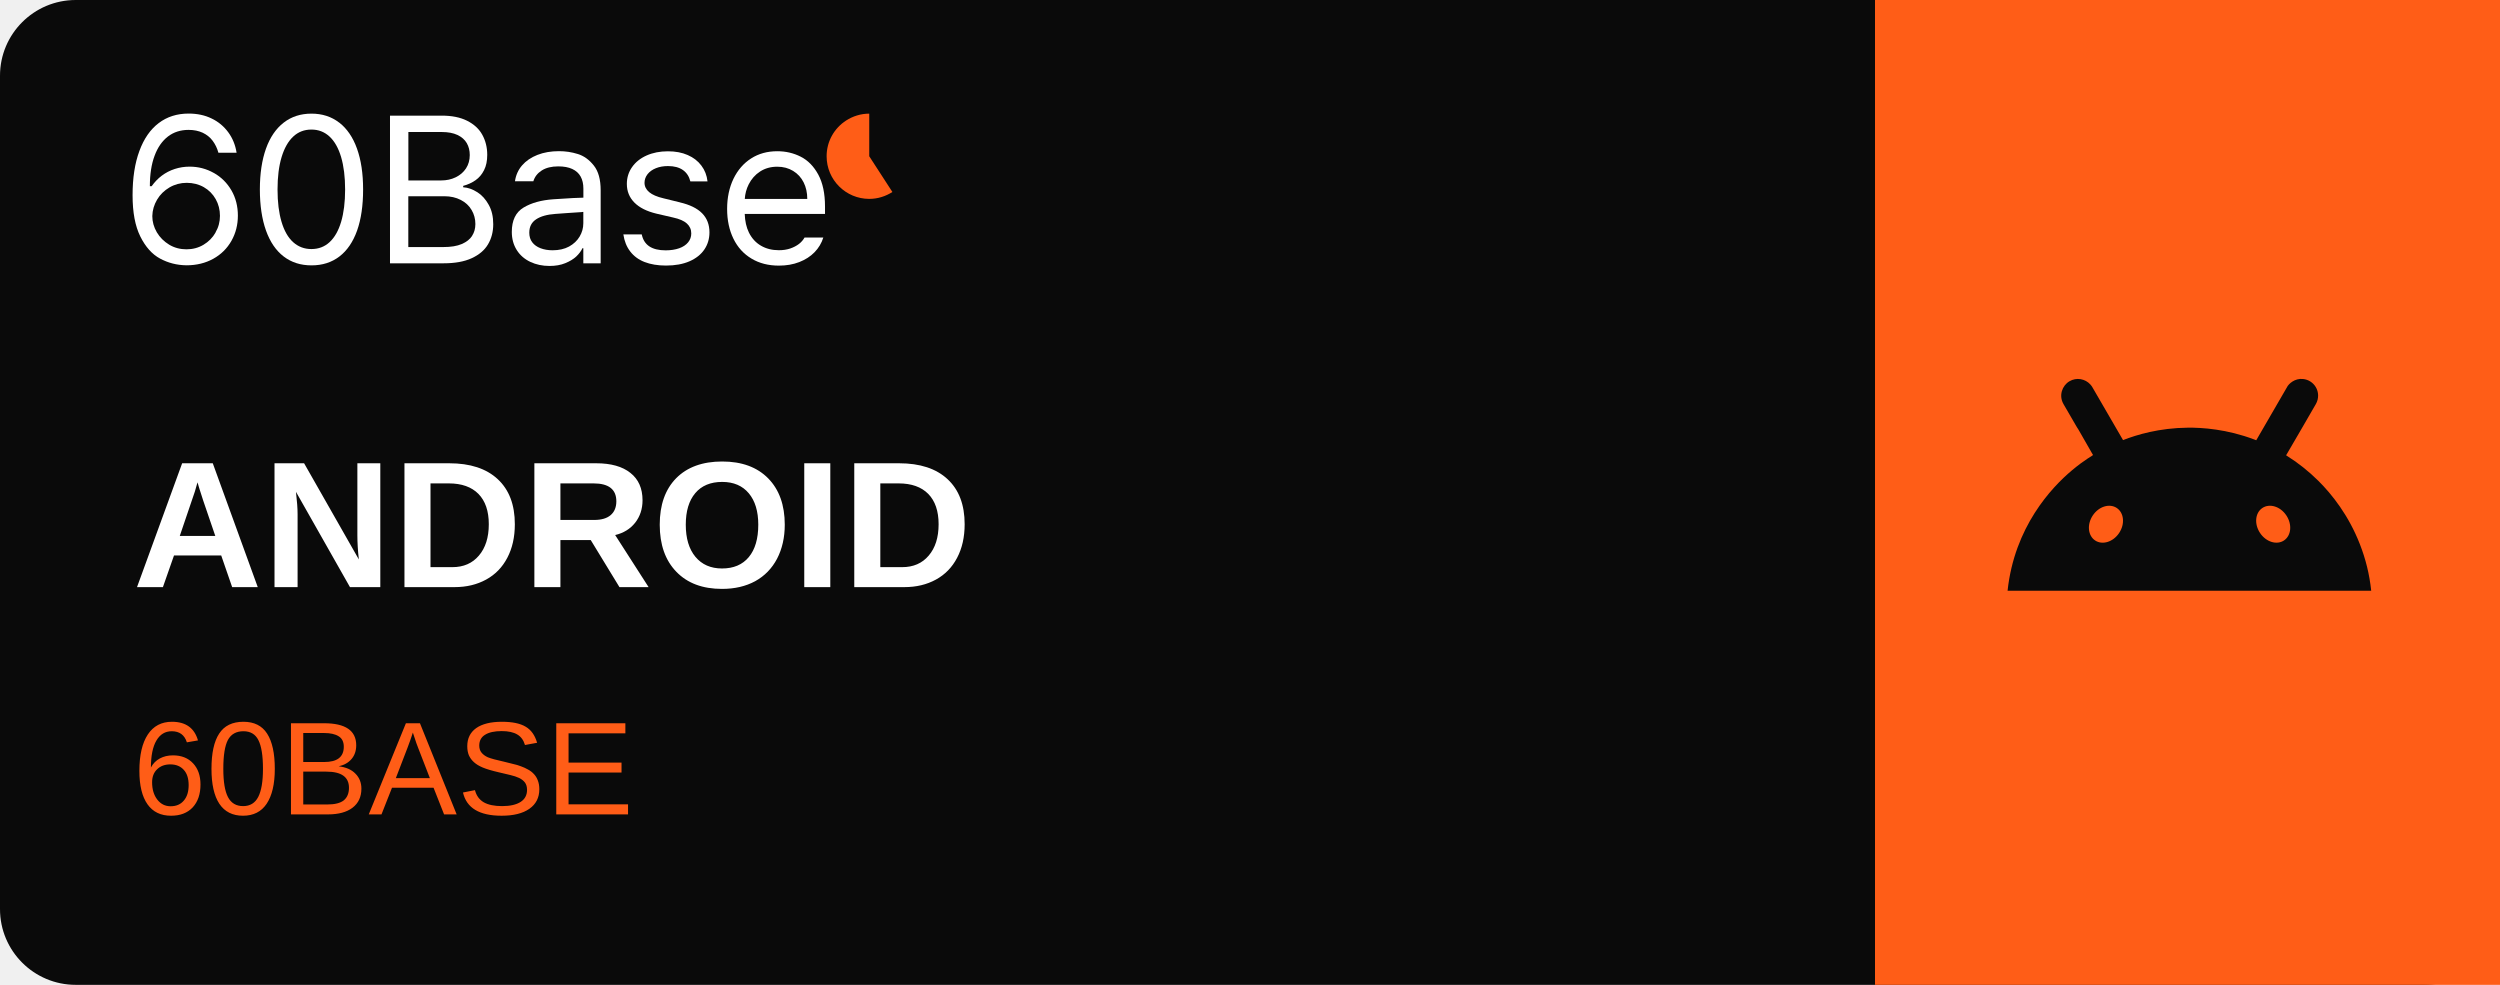
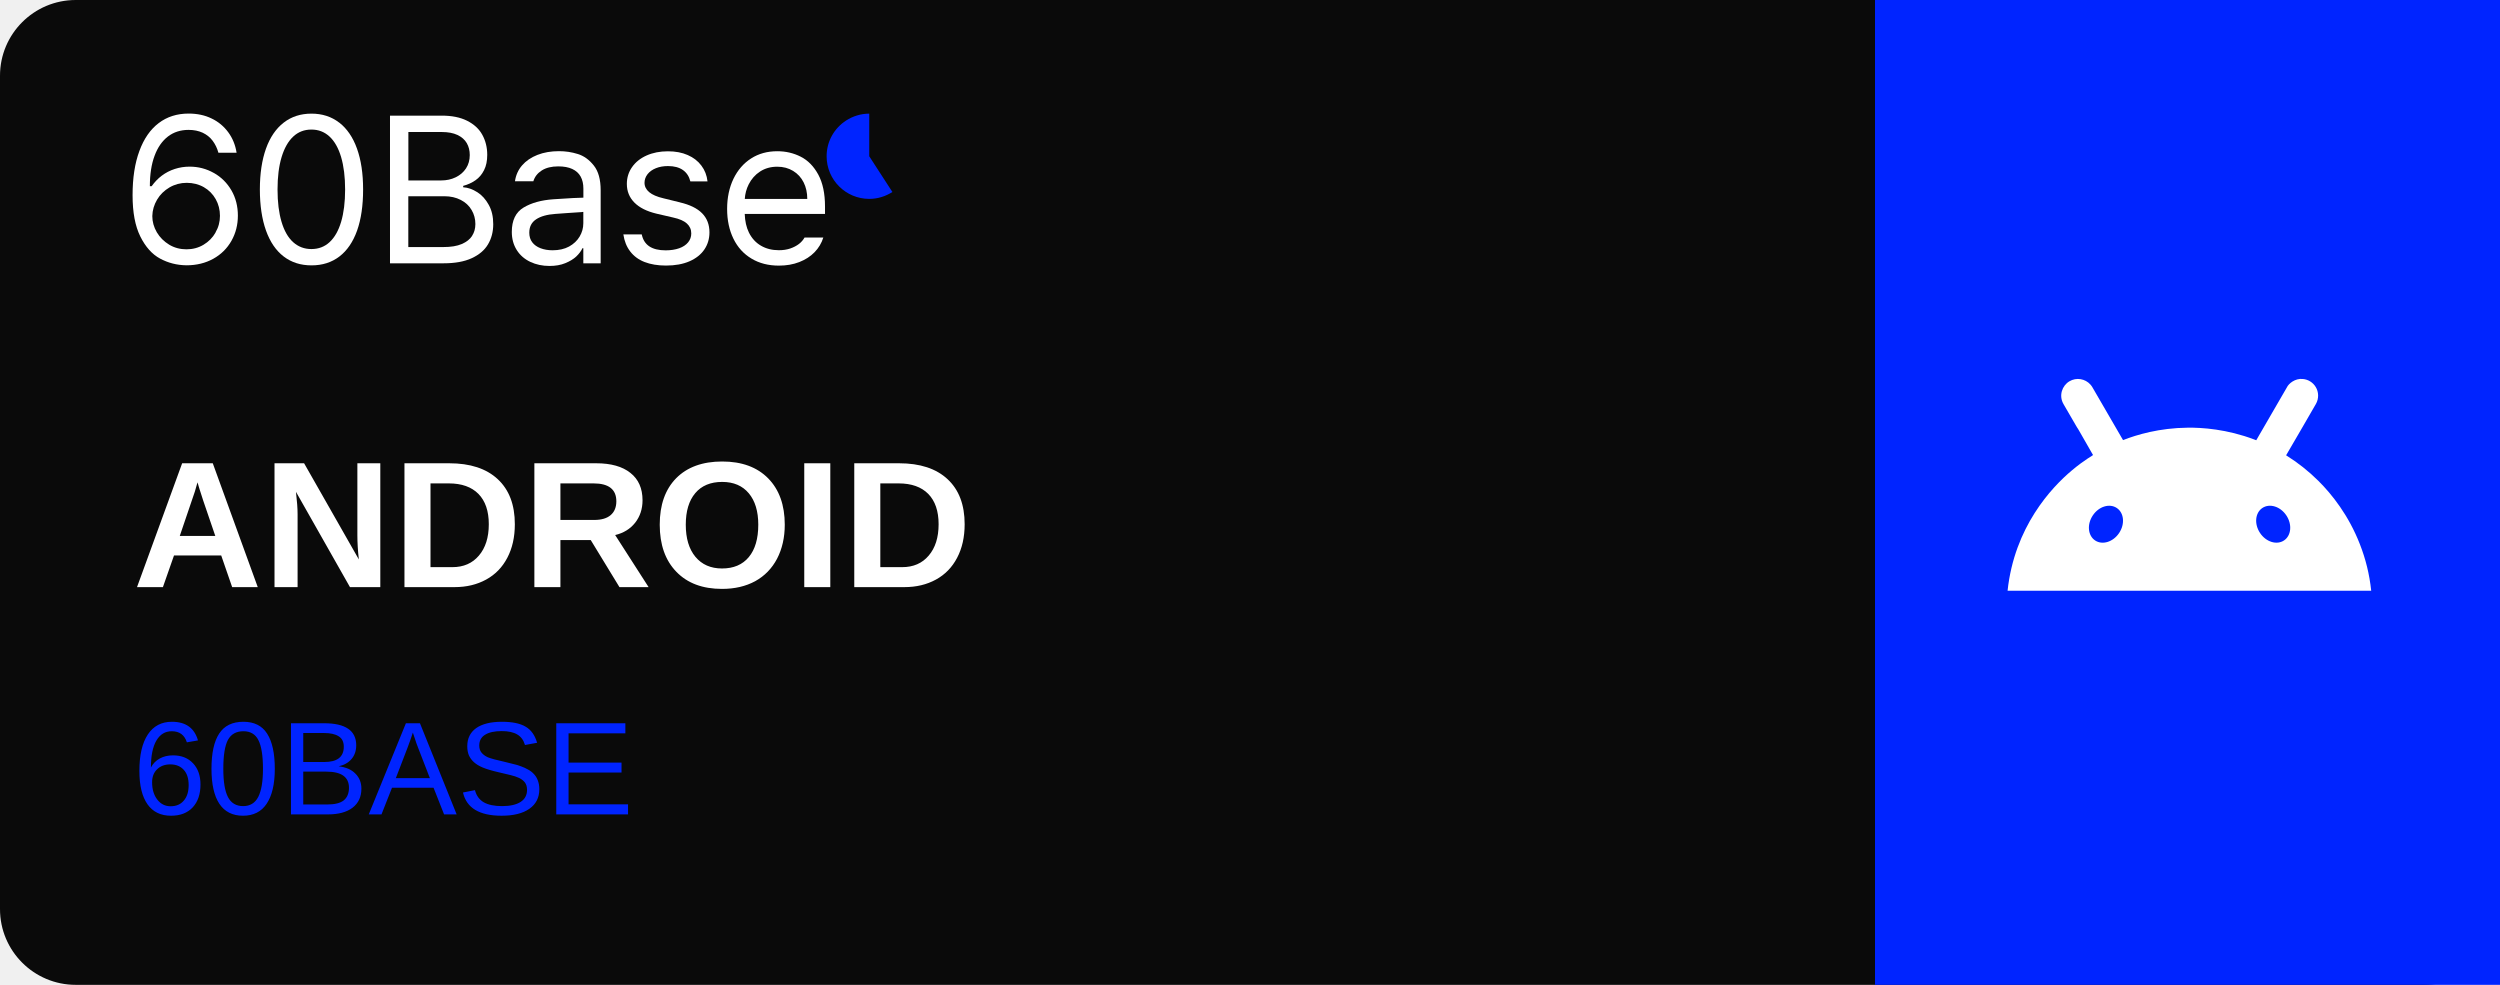
<svg xmlns="http://www.w3.org/2000/svg" width="264" height="104" viewBox="0 0 264 104">
  <rect width="264" height="104" rx="8" fill="#0a0a0a" />
-   <rect x="198" width="66" height="104" fill="#ff5d17" />
-   <g transform="translate(212 32) scale(1.6)" fill="#0a0a0a">
+   <rect x="198" width="66" height="104" fill="#0024FF" />
+   <g transform="translate(212 32) scale(1.6)" fill="#fff">
    <path d="M18.439 5.559c-.675 1.166-1.352 2.332-2.027 3.498-.037-.015-.074-.029-.111-.043-1.825-.696-3.484-.8-4.42-.787-1.855.018-3.354.464-4.26.82-.084-.149-1.753-3.021-2.022-3.486a1.145 1.145 0 0 0-.141-.191c-.331-.364-.905-.486-1.379-.203-.475.282-.714.936-.389 1.502 1.947 3.37-.097-.216 1.947 3.359.017.031-.495.264-1.393 1.018C2.899 12.176.452 14.772 0 18.99h24c-.119-1.111-.369-2.099-.746-3.068-.744-1.912-1.843-3.293-2.74-4.184a12.105 12.105 0 0 0-2.131-1.688c.659-1.122 1.312-2.256 1.965-3.385.208-.361.189-.796-.008-1.119a1.1 1.1 0 0 0-.852-.533c-.522-.054-.939.313-1.049.545zm-.039 8.461c.394.593.324 1.331-.156 1.65-.48.32-1.188.099-1.582-.494-.394-.593-.324-1.331.156-1.65.473-.315 1.181-.109 1.582.494zM7.207 13.527c.48.32.551 1.058.156 1.65-.394.593-1.104.814-1.584.494-.48-.32-.55-1.058-.156-1.65.401-.602 1.109-.811 1.584-.494z" />
  </g>
  <g transform="translate(14 12) scale(0.6809531)">
-     <path fill="#FF5D17" d="M114.24,6.61h0V0c-1.32,0-2.55.4-3.59,1.07-1.82,1.18-3.02,3.21-3.02,5.54,0,3.65,2.96,6.61,6.61,6.61,1.32,0,2.55-.4,3.59-1.07l-3.59-5.54Z" />
+     <path fill="#0024FF" d="M114.24,6.61h0V0c-1.32,0-2.55.4-3.59,1.07-1.82,1.18-3.02,3.21-3.02,5.54,0,3.65,2.96,6.61,6.61,6.61,1.32,0,2.55-.4,3.59-1.07l-3.59-5.54Z" />
    <path fill="#fff" d="M12.6,9.2c-1.15-.65-2.4-.98-3.75-.98-.8,0-1.57.12-2.31.36s-1.41.59-2.01,1.04c-.6.45-1.12,1-1.57,1.63h-.28c0-1.83.24-3.4.73-4.71.48-1.31,1.18-2.3,2.07-2.99.9-.69,1.97-1.03,3.21-1.03.82,0,1.55.15,2.18.44.63.3,1.15.71,1.55,1.25s.7,1.15.89,1.85h2.82c-.19-1.2-.62-2.26-1.3-3.18s-1.53-1.63-2.58-2.13c-1.04-.51-2.23-.76-3.56-.76-1.79,0-3.34.49-4.63,1.47-1.3.98-2.3,2.42-3,4.32C.35,7.69,0,9.97,0,12.65s.4,4.79,1.2,6.4c.8,1.61,1.82,2.76,3.07,3.43,1.24.67,2.6,1.02,4.08,1.04,1.56,0,2.95-.34,4.16-1.01,1.21-.67,2.15-1.6,2.82-2.78s1-2.49,1-3.92-.33-2.76-1-3.91-1.57-2.05-2.72-2.7ZM12.87,18.44c-.46.8-1.09,1.43-1.88,1.9s-1.67.7-2.64.7-1.89-.24-2.69-.73c-.8-.49-1.43-1.12-1.9-1.91-.46-.79-.7-1.63-.7-2.51.02-.91.27-1.75.74-2.55s1.12-1.42,1.93-1.9c.81-.47,1.7-.71,2.67-.71s1.88.23,2.66.68c.78.45,1.39,1.07,1.83,1.85.44.78.66,1.65.66,2.59s-.23,1.79-.7,2.59Z" />
    <path fill="#fff" d="M32.04,1.39c-1.2-.93-2.64-1.39-4.3-1.39s-3.1.46-4.3,1.39c-1.2.93-2.12,2.27-2.75,4.03-.63,1.76-.95,3.88-.95,6.34s.32,4.61.95,6.37c.63,1.76,1.54,3.1,2.74,4.02s2.63,1.38,4.32,1.38,3.13-.46,4.33-1.38c1.2-.92,2.11-2.26,2.74-4.02.62-1.76.93-3.88.93-6.37s-.32-4.58-.95-6.34c-.63-1.76-1.55-3.1-2.75-4.03ZM32.34,16.78c-.41,1.38-1.01,2.43-1.79,3.15-.78.72-1.72,1.07-2.82,1.07s-2.04-.36-2.83-1.07-1.39-1.77-1.8-3.15c-.41-1.38-.62-3.05-.62-5.01s.21-3.64.63-5.03c.42-1.39,1.02-2.45,1.8-3.18.78-.73,1.72-1.09,2.82-1.09s2.03.36,2.82,1.09c.78.73,1.38,1.79,1.79,3.18.41,1.39.62,3.07.62,5.03s-.21,3.63-.62,5.01Z" />
    <path fill="#fff" d="M53.45,12.18c-.72-.46-1.44-.72-2.18-.76v-.22c.72-.19,1.35-.48,1.91-.87s1-.91,1.33-1.57c.33-.65.49-1.44.49-2.37,0-1.16-.26-2.2-.77-3.12s-1.3-1.64-2.36-2.17-2.36-.79-3.92-.79h-8.03v22.9h8.32c1.75,0,3.2-.26,4.35-.79,1.15-.53,1.99-1.24,2.53-2.15.54-.91.81-1.95.81-3.13s-.23-2.16-.7-3c-.46-.84-1.05-1.5-1.77-1.96ZM42.76,2.85h5.19c.97,0,1.78.15,2.44.46.65.31,1.13.73,1.44,1.27s.46,1.15.46,1.85c0,.78-.2,1.47-.58,2.06-.39.59-.92,1.05-1.6,1.38s-1.42.49-2.25.49h-5.09V2.85ZM52.66,18.95c-.34.53-.87.95-1.61,1.27s-1.69.47-2.85.47h-5.44v-7.88h5.6c.95,0,1.79.19,2.53.57.74.38,1.3.9,1.69,1.57.39.66.58,1.39.58,2.17,0,.7-.17,1.31-.51,1.83Z" />
    <path fill="#fff" d="M69.04,6.26c-.95-.3-1.92-.44-2.91-.44-1.24,0-2.36.19-3.35.58-.99.39-1.79.94-2.39,1.64s-.96,1.52-1.09,2.45h2.85c.21-.7.65-1.26,1.31-1.68.66-.42,1.51-.63,2.55-.63.86,0,1.59.13,2.17.4s1.01.65,1.3,1.17c.29.52.43,1.14.43,1.88v1.4l-1.61.06c-1.81.1-2.83.17-3.04.19-1.86.13-3.4.55-4.62,1.28-1.22.73-1.83,1.99-1.83,3.78,0,1.08.26,2.01.77,2.82s1.22,1.41,2.1,1.83c.89.42,1.88.63,2.97.63.93,0,1.75-.14,2.45-.43.71-.29,1.27-.63,1.71-1.04.43-.41.75-.84.96-1.28h.13v2.34h2.69v-11.32c0-1.67-.35-2.95-1.06-3.84-.71-.9-1.53-1.49-2.48-1.79ZM69.9,16.99c0,.74-.19,1.43-.57,2.07s-.93,1.16-1.64,1.55c-.72.39-1.57.58-2.56.58-.7,0-1.32-.11-1.87-.32-.55-.21-.98-.52-1.28-.92-.31-.4-.46-.9-.46-1.49,0-.91.35-1.6,1.06-2.07.71-.47,1.7-.75,2.99-.84l1.8-.13c1.3-.1,2.14-.16,2.53-.18v1.73Z" />
    <path fill="#fff" d="M84.89,13.76l-2.56-.63c-.99-.23-1.73-.55-2.21-.95-.48-.4-.73-.89-.73-1.46,0-.48.16-.93.47-1.33.32-.4.75-.71,1.3-.93.55-.22,1.17-.33,1.87-.33.97,0,1.74.21,2.32.62.58.41.96,1,1.15,1.76h2.66c-.1-.93-.42-1.75-.95-2.45-.53-.71-1.23-1.25-2.12-1.64-.88-.39-1.91-.58-3.07-.58-1.24,0-2.35.22-3.31.65-.96.43-1.71,1.03-2.25,1.8-.54.77-.81,1.64-.81,2.61,0,1.14.39,2.1,1.17,2.89.78.79,1.92,1.36,3.42,1.72l2.59.6c.97.21,1.68.52,2.13.93.45.41.68.92.68,1.53,0,.53-.16.99-.49,1.39-.33.4-.79.71-1.39.92-.6.21-1.3.32-2.1.32-1.07,0-1.92-.21-2.53-.62s-1-1.03-1.17-1.85h-2.85c.15,1.03.5,1.91,1.06,2.64s1.3,1.28,2.23,1.64,2.03.55,3.32.55c1.41,0,2.63-.22,3.64-.66,1.01-.44,1.78-1.05,2.31-1.83.53-.78.79-1.67.79-2.66,0-1.2-.38-2.19-1.14-2.96s-1.91-1.33-3.45-1.69Z" />
    <path fill="#fff" d="M107.38,14.39c0-2-.35-3.65-1.04-4.93-.7-1.29-1.6-2.21-2.72-2.78-1.12-.57-2.33-.85-3.64-.85-1.54,0-2.89.37-4.06,1.12-1.17.75-2.08,1.8-2.74,3.16-.65,1.36-.98,2.92-.98,4.67s.33,3.29.98,4.62c.65,1.33,1.59,2.36,2.8,3.08,1.21.73,2.63,1.09,4.25,1.09,1.16,0,2.21-.18,3.16-.55.95-.37,1.74-.88,2.37-1.53s1.09-1.41,1.36-2.28h-2.91c-.21.38-.5.71-.87,1-.37.28-.82.52-1.34.7s-1.12.27-1.77.27c-1.05,0-1.98-.23-2.78-.7-.8-.46-1.42-1.14-1.87-2.04-.4-.81-.61-1.78-.65-2.89h12.45v-1.14ZM94.94,13.22c.05-.79.25-1.55.61-2.26.42-.83,1.01-1.5,1.77-1.99s1.64-.74,2.66-.74c.93,0,1.74.22,2.45.65.71.43,1.25,1.02,1.63,1.77s.57,1.61.57,2.58h-9.69Z" />
  </g>
  <text x="14" y="62" font-family="Arial,sans-serif" font-size="19" font-weight="700" fill="#fff">ANDROID</text>
-   <text x="14" y="86" font-family="Arial,sans-serif" font-size="14" fill="#ff5d17">60BASE</text>
+   <text x="14" y="86" font-family="Arial,sans-serif" font-size="14" fill="#0024FF">60BASE</text>
</svg>
